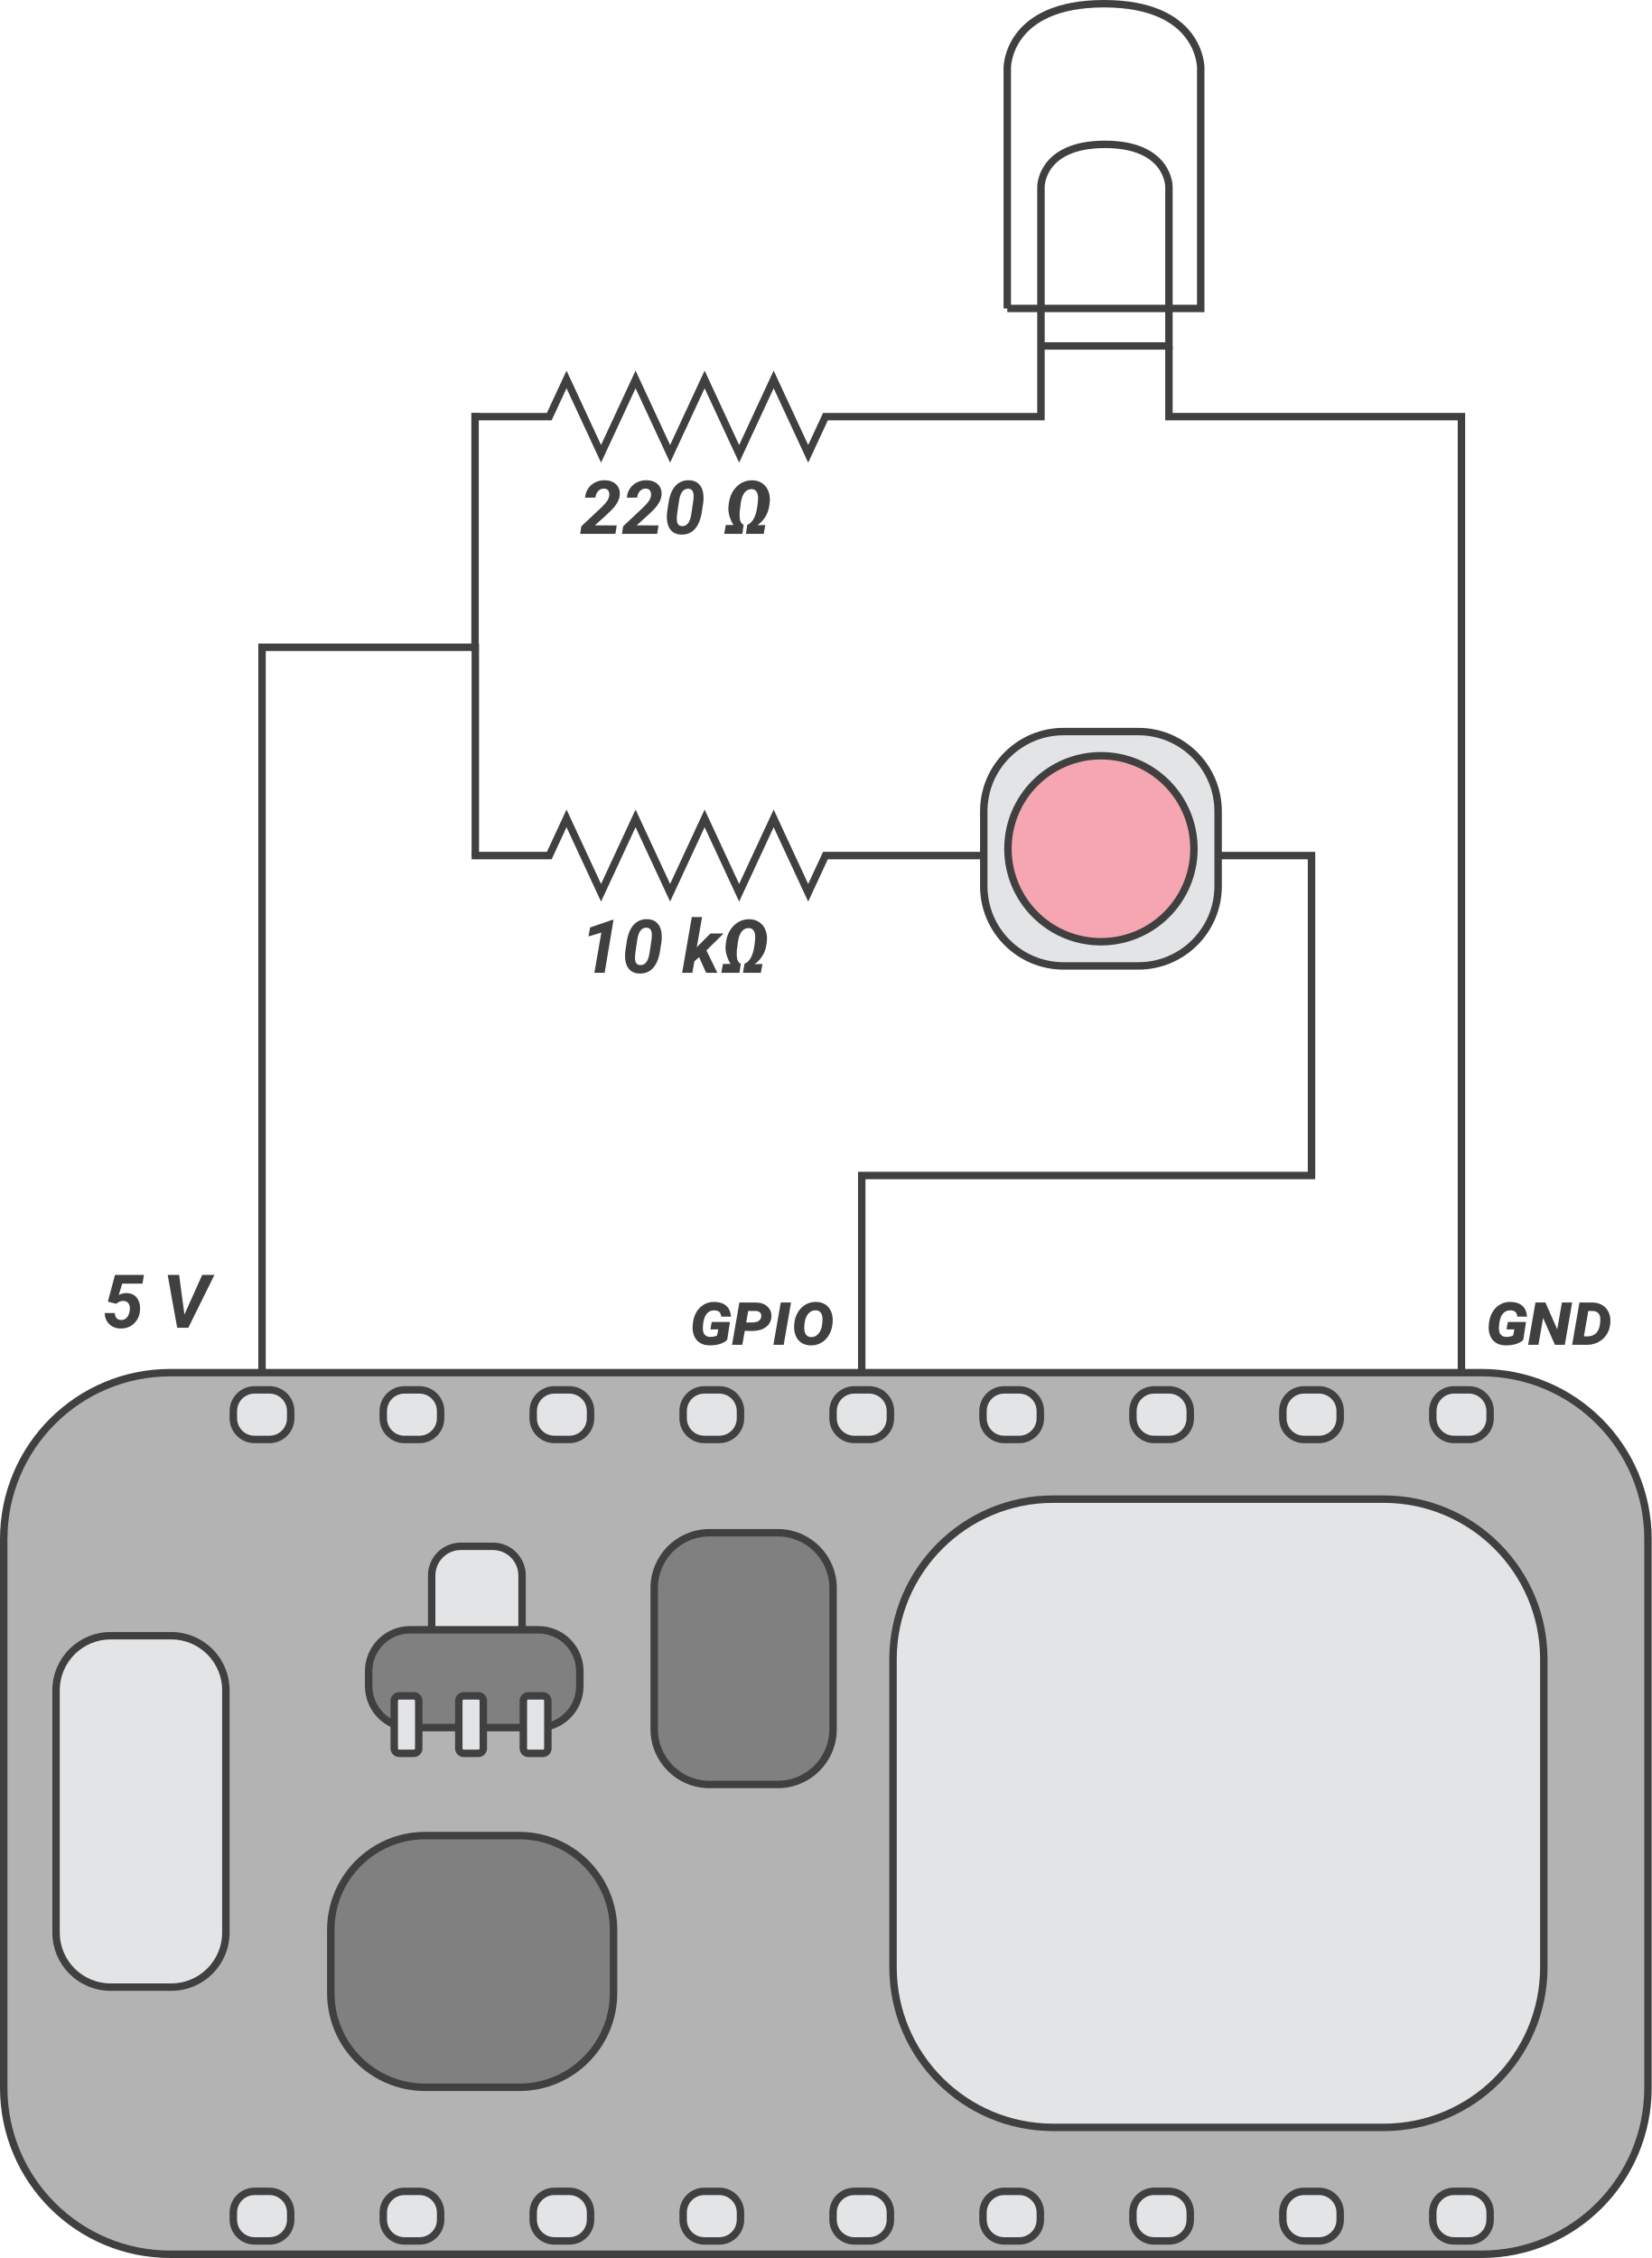
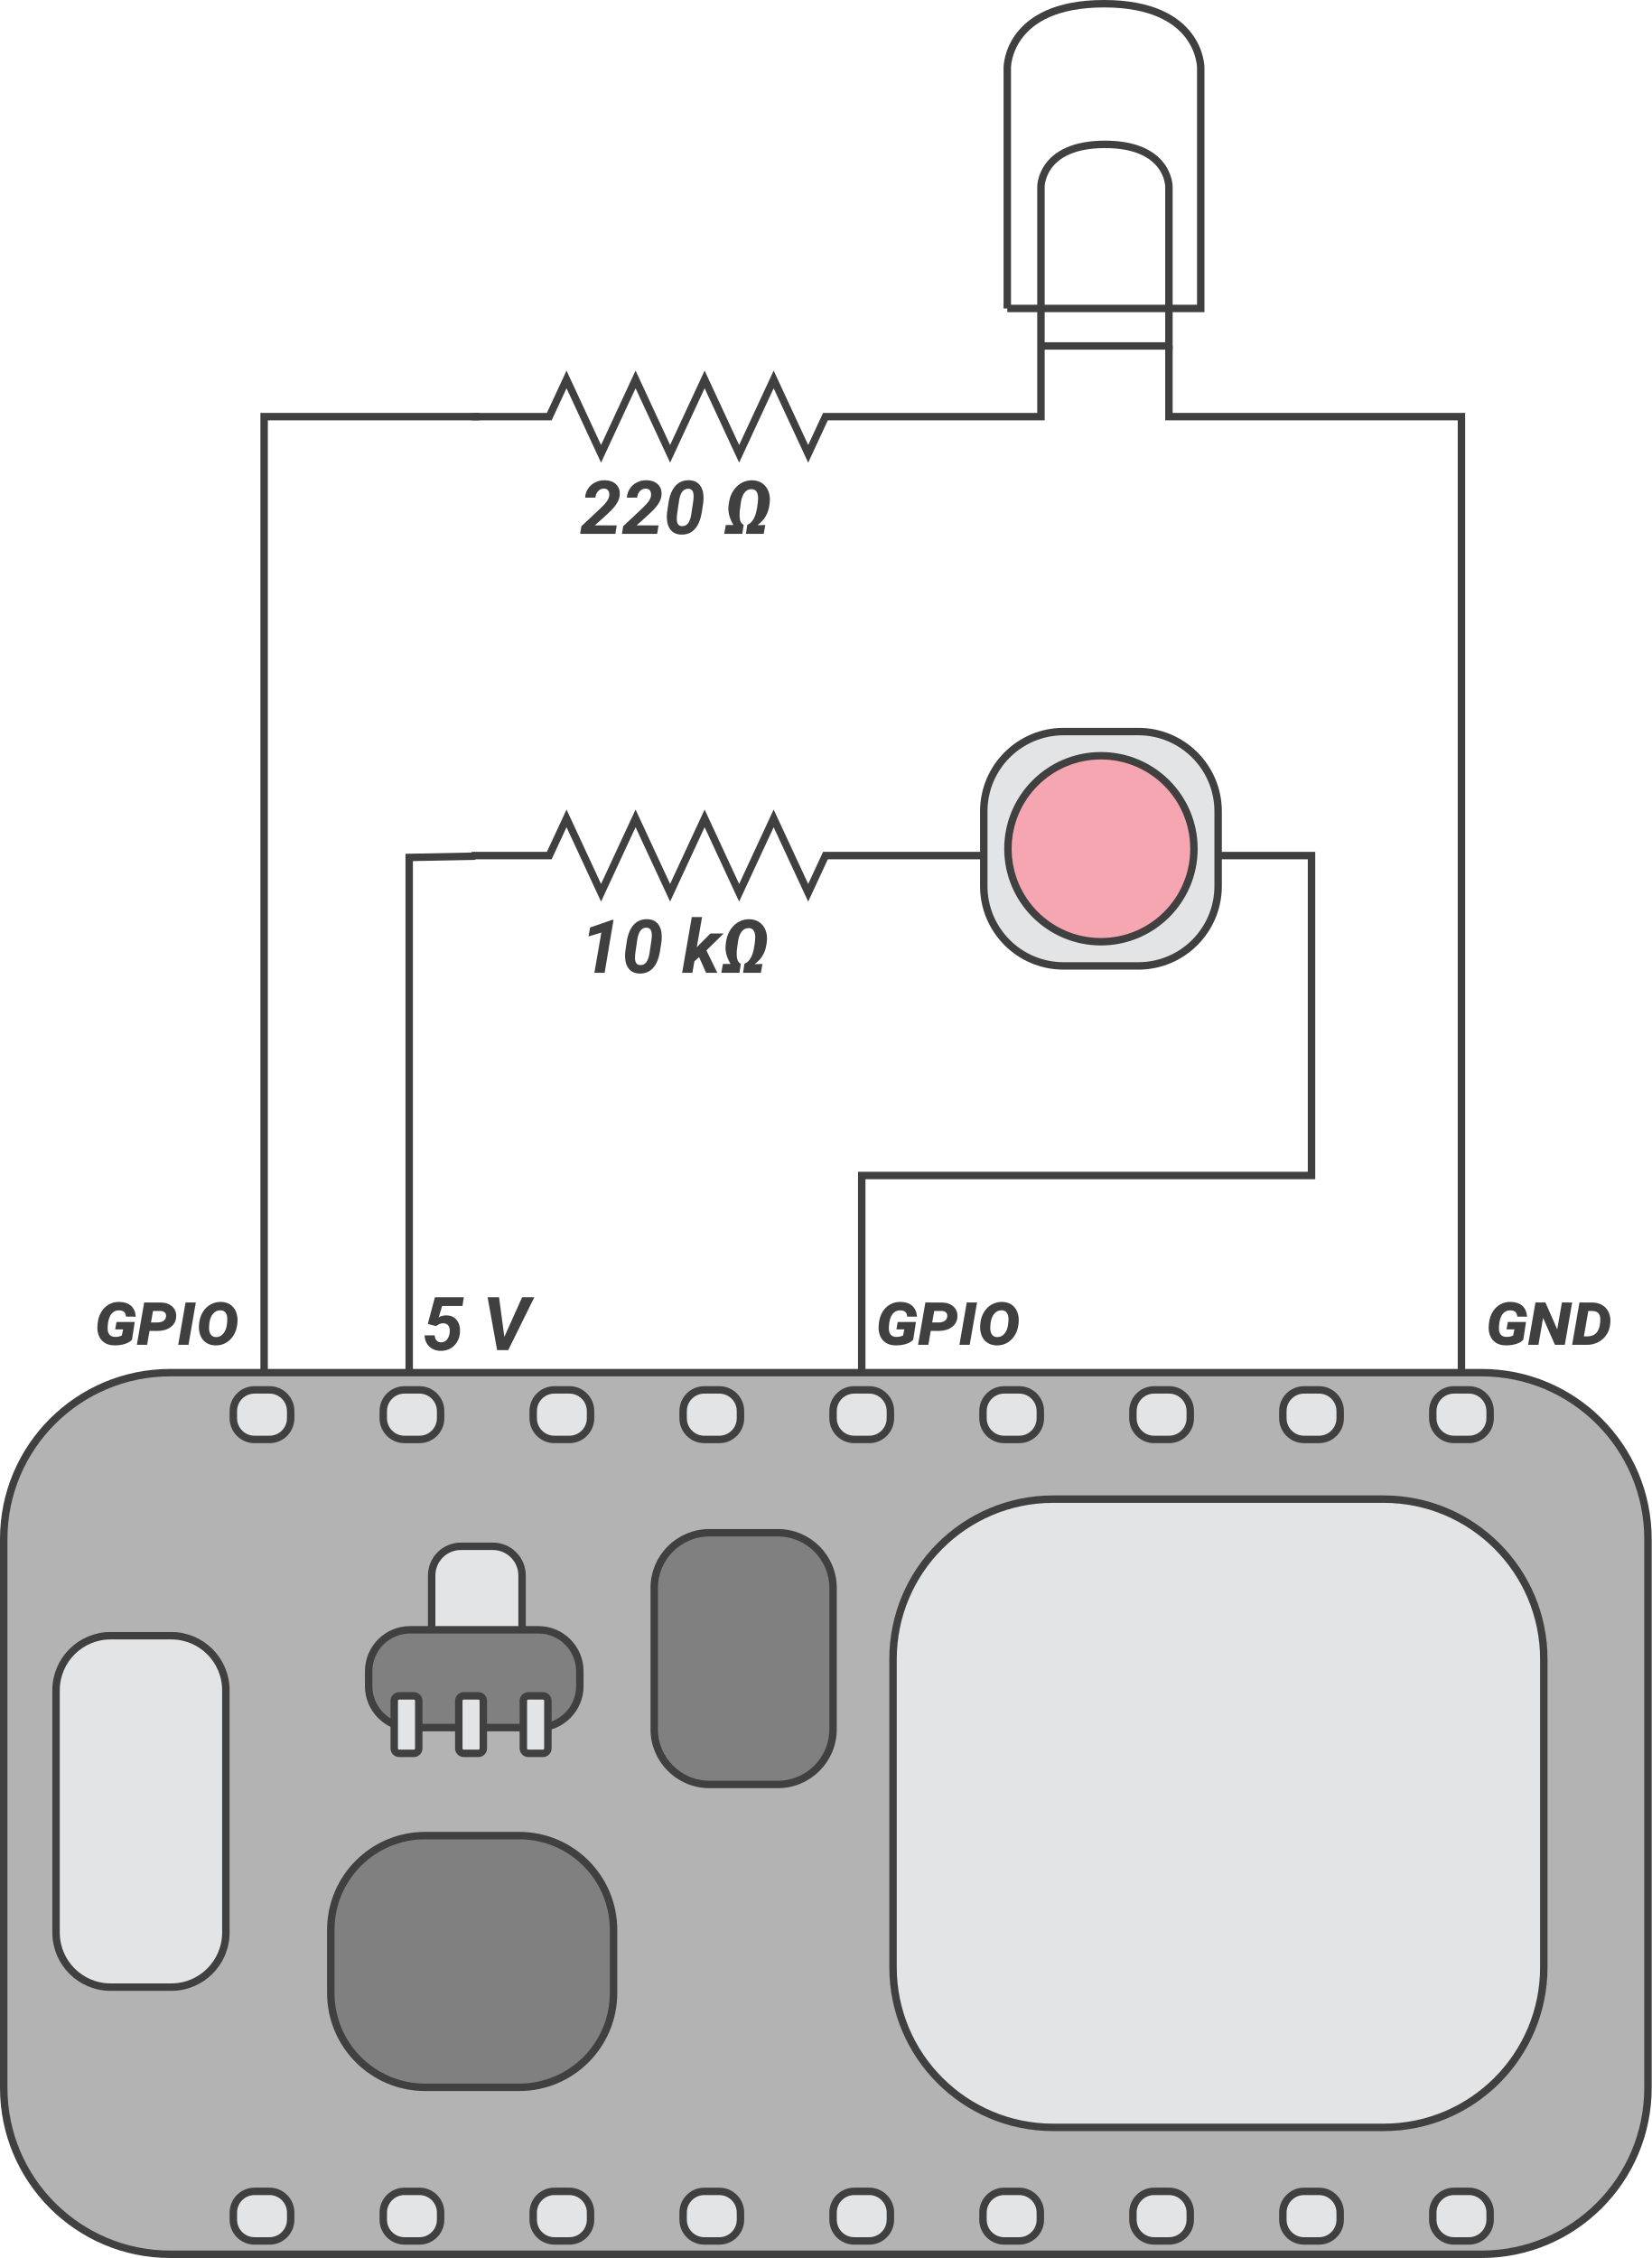
<svg xmlns="http://www.w3.org/2000/svg" id="Layer_2" viewBox="0 0 222 303.5">
  <defs>
    <style>.cls-1,.cls-2,.cls-3,.cls-4,.cls-5{stroke:#404041;stroke-miterlimit:10;}.cls-1,.cls-6{fill:none;}.cls-7{fill:#404041;}.cls-2{fill:#b3b3b3;}.cls-3{fill:#e2e4e6;}.cls-4{fill:gray;}.cls-5{fill:#f6a6b0;}</style>
  </defs>
  <g id="Layer_19">
    <g>
      <g>
        <rect class="cls-2" x="51.75" y="133.25" width="118.5" height="221" rx="22.372" ry="22.372" transform="translate(354.75 132.75) rotate(90)" />
        <rect class="cls-3" x="121.544" y="199.987" width="84.443" height="87.47" rx="21.52" ry="21.52" transform="translate(407.4867 79.9564) rotate(90)" />
        <rect class="cls-3" x="-4.671" y="232.063" width="47.231" height="22.823" rx="7.33" ry="7.33" transform="translate(262.4195 224.5309) rotate(90)" />
        <g>
          <rect class="cls-3" x="31.886" y="186.293" width="6.662" height="7.707" rx="2.85" ry="2.85" transform="translate(225.3634 154.9292) rotate(90)" />
          <rect class="cls-3" x="52.038" y="186.293" width="6.662" height="7.707" rx="2.85" ry="2.85" transform="translate(245.5149 134.7777) rotate(90)" />
          <rect class="cls-3" x="72.189" y="186.293" width="6.662" height="7.707" rx="2.85" ry="2.85" transform="translate(265.6665 114.6262) rotate(90)" />
          <rect class="cls-3" x="92.341" y="186.293" width="6.662" height="7.707" rx="2.85" ry="2.85" transform="translate(285.818 94.4747) rotate(90)" />
          <rect class="cls-3" x="112.492" y="186.293" width="6.662" height="7.707" rx="2.85" ry="2.85" transform="translate(305.9695 74.3232) rotate(90)" />
          <rect class="cls-3" x="132.644" y="186.293" width="6.662" height="7.707" rx="2.85" ry="2.85" transform="translate(326.121 54.1717) rotate(90)" />
          <rect class="cls-3" x="152.795" y="186.293" width="6.662" height="7.707" rx="2.85" ry="2.85" transform="translate(346.2725 34.0201) rotate(90)" />
          <rect class="cls-3" x="172.947" y="186.293" width="6.662" height="7.707" rx="2.85" ry="2.85" transform="translate(366.424 13.8686) rotate(90)" />
          <rect class="cls-3" x="193.098" y="186.293" width="6.662" height="7.707" rx="2.85" ry="2.85" transform="translate(386.5755 -6.2829) rotate(90)" />
        </g>
        <g>
          <rect class="cls-3" x="31.886" y="294.02" width="6.662" height="7.707" rx="2.85" ry="2.85" transform="translate(333.0907 262.6565) rotate(90)" />
          <rect class="cls-3" x="52.038" y="294.02" width="6.662" height="7.707" rx="2.85" ry="2.85" transform="translate(353.2422 242.505) rotate(90)" />
          <rect class="cls-3" x="72.189" y="294.02" width="6.662" height="7.707" rx="2.85" ry="2.85" transform="translate(373.3937 222.3535) rotate(90)" />
          <rect class="cls-3" x="92.341" y="294.02" width="6.662" height="7.707" rx="2.85" ry="2.85" transform="translate(393.5452 202.202) rotate(90)" />
          <rect class="cls-3" x="112.492" y="294.02" width="6.662" height="7.707" rx="2.85" ry="2.85" transform="translate(413.6968 182.0504) rotate(90)" />
          <rect class="cls-3" x="132.644" y="294.02" width="6.662" height="7.707" rx="2.85" ry="2.85" transform="translate(433.8483 161.8989) rotate(90)" />
          <rect class="cls-3" x="152.795" y="294.02" width="6.662" height="7.707" rx="2.85" ry="2.85" transform="translate(453.9998 141.7474) rotate(90)" />
          <rect class="cls-3" x="172.947" y="294.02" width="6.662" height="7.707" rx="2.85" ry="2.85" transform="translate(474.1513 121.5959) rotate(90)" />
          <rect class="cls-3" x="193.098" y="294.02" width="6.662" height="7.707" rx="2.85" ry="2.85" transform="translate(494.3028 101.4444) rotate(90)" />
        </g>
        <g>
          <g>
            <rect class="cls-3" x="52.885" y="212.977" width="22.418" height="12.147" rx="3.919" ry="3.919" transform="translate(-154.9564 283.1437) rotate(-90)" />
            <rect class="cls-4" x="49.55" y="219.064" width="28.383" height="13.142" rx="5.57" ry="5.57" />
          </g>
          <rect class="cls-3" x="50.772" y="230.157" width="7.73" height="3.296" rx=".669" ry=".669" transform="translate(-177.1683 286.4422) rotate(-90)" />
          <rect class="cls-3" x="59.448" y="230.157" width="7.73" height="3.296" rx=".669" ry=".669" transform="translate(-168.492 295.1185) rotate(-90)" />
          <rect class="cls-3" x="68.124" y="230.157" width="7.73" height="3.296" rx=".669" ry=".669" transform="translate(-159.8156 303.7949) rotate(-90)" />
        </g>
        <rect class="cls-4" x="44.462" y="246.724" width="38.003" height="33.833" rx="12.675" ry="12.675" />
        <rect class="cls-4" x="87.932" y="206.018" width="24.037" height="33.833" rx="7.423" ry="7.423" />
      </g>
      <g>
        <rect class="cls-3" x="132.225" y="98.33" width="31.5" height="31.5" rx="10.726" ry="10.726" />
        <circle class="cls-5" cx="147.975" cy="114.08" r="12.5" />
      </g>
      <g>
        <path class="cls-1" d="M63.386,56h10.44l2.32-5,4.64,10,4.64-10,4.64,10,4.64-10,4.64,10,4.64-10,4.64,10,2.32-5h28.966V25.068s0-5.664,8.6-5.664,8.6,5.664,8.6,5.664v21.432h-17.2" pointer-events="all" />
        <path class="cls-1" d="M135.386,41.459V9.061s0-8.561,13-8.561,13,8.561,13,8.561V41.459h-26" />
      </g>
      <polyline class="cls-6" points="71.999 75.83 71.999 101.428 179.386 101.428" />
-       <polyline class="cls-1" points="35.217 184.5 35.217 87 63.886 87 63.886 115.08" />
-       <polyline class="cls-1" points="64.386 56 63.851 56 63.85 87.537" />
+       <polyline class="cls-1" points="55 184.5 55 115.25 63.886 115.08" />
+       <polyline class="cls-1" points="64.386 56 35.5 56 35.5 184.75" />
      <path class="cls-1" d="M63.386,115h10.44l2.32-5,4.64,10,4.64-10,4.64,10,4.64-10,4.64,10,4.64-10,4.64,10,2.32-5h21.175" pointer-events="all" />
      <polyline class="cls-1" points="196.429 184.5 196.429 56 157.113 56 157.113 46.5" />
      <polyline class="cls-1" points="163.725 115 176.278 115 176.278 158 115.823 158 115.823 184.5" />
      <g>
-         <path class="cls-7" d="M14.499,174.953l.957-3.594h3.887l-.185,1.177h-2.729l-.469,1.538c.29-.183,.632-.273,1.025-.273,.608,0,1.08,.216,1.413,.646,.334,.432,.475,1.001,.423,1.707-.039,.469-.177,.891-.413,1.265-.235,.374-.546,.662-.93,.864s-.808,.298-1.27,.288c-.4-.003-.764-.095-1.092-.276-.326-.18-.581-.43-.764-.746-.183-.318-.275-.672-.278-1.062h1.353c.013,.29,.093,.517,.239,.682,.146,.164,.345,.249,.596,.256,.325,.01,.593-.109,.804-.356,.209-.247,.336-.579,.378-.996,.039-.371-.017-.664-.169-.879-.15-.215-.381-.325-.69-.332-.345-.007-.664,.12-.957,.381l-1.128-.288Z" />
-         <path class="cls-7" d="M24.787,176.691l2.393-5.332h1.641l-3.511,7.109h-1.494l-1.279-7.109h1.538l.713,5.332Z" />
+         <path class="cls-7" d="M57.499,177.953l.957-3.594h3.887l-.185,1.177h-2.729l-.469,1.538c.29-.183,.632-.273,1.025-.273,.608,0,1.08,.216,1.413,.646,.334,.432,.475,1.001,.423,1.707-.039,.469-.177,.891-.413,1.265-.235,.374-.546,.662-.93,.864s-.808,.298-1.27,.288c-.4-.003-.764-.095-1.092-.276-.326-.18-.581-.43-.764-.746-.183-.318-.275-.672-.278-1.062h1.353c.013,.29,.093,.517,.239,.682,.146,.164,.345,.249,.596,.256,.325,.01,.593-.109,.804-.356,.209-.247,.336-.579,.378-.996,.039-.371-.017-.664-.169-.879-.15-.215-.381-.325-.69-.332-.345-.007-.664,.12-.957,.381l-1.128-.288Z" />
+         <path class="cls-7" d="M67.787,179.691l2.393-5.332h1.641l-3.511,7.109h-1.494l-1.279-7.109h1.538l.713,5.332Z" />
      </g>
      <g>
        <path class="cls-7" d="M82.715,71.758h-4.736l.161-1.025,2.524-2.368c.518-.485,.861-.879,1.03-1.182s.232-.599,.19-.889c-.068-.403-.301-.61-.698-.62-.312-.007-.574,.102-.783,.327-.211,.225-.338,.519-.384,.884l-1.377,.005c.026-.442,.158-.845,.396-1.206s.555-.643,.949-.842c.397-.201,.823-.299,1.282-.296,.661,.013,1.175,.198,1.543,.557s.53,.835,.488,1.431c-.052,.671-.447,1.37-1.187,2.1l-.703,.669-1.455,1.309,2.939,.01-.181,1.138Z" />
        <path class="cls-7" d="M88.33,71.758h-4.736l.161-1.025,2.524-2.368c.518-.485,.861-.879,1.03-1.182s.232-.599,.19-.889c-.068-.403-.301-.61-.698-.62-.312-.007-.574,.102-.783,.327-.211,.225-.338,.519-.384,.884l-1.377,.005c.026-.442,.158-.845,.396-1.206s.555-.643,.949-.842c.397-.201,.823-.299,1.282-.296,.661,.013,1.175,.198,1.543,.557s.53,.835,.488,1.431c-.052,.671-.447,1.37-1.187,2.1l-.703,.669-1.455,1.309,2.939,.01-.181,1.138Z" />
        <path class="cls-7" d="M91.572,71.856c-.615-.013-1.091-.222-1.426-.625s-.508-.967-.518-1.69c-.003-.241,.01-.481,.039-.723l.2-1.333c.159-.97,.474-1.706,.942-2.207s1.069-.744,1.802-.728c.615,.013,1.092,.221,1.428,.623,.338,.401,.511,.962,.52,1.682,.003,.244-.01,.486-.039,.728l-.205,1.323c-.163,.977-.476,1.717-.94,2.219-.463,.504-1.065,.747-1.804,.731Zm1.655-5.163c0-.646-.228-.981-.684-1.004-.657-.029-1.076,.471-1.255,1.501l-.244,1.647c-.052,.344-.078,.63-.078,.857-.017,.659,.21,1.001,.679,1.023,.661,.042,1.081-.473,1.26-1.545l.259-1.735c.042-.282,.064-.53,.064-.745Z" />
        <path class="cls-7" d="M100.439,70.552c.391-.166,.701-.483,.933-.952s.396-1.184,.493-2.144c.026-.257,.034-.478,.024-.664-.052-.674-.329-1.022-.83-1.045-.381-.019-.7,.124-.96,.433-.258,.307-.433,.761-.521,1.359-.09,.599-.143,1.004-.159,1.213-.017,.211-.021,.416-.015,.618,.013,.612,.197,1.004,.552,1.177l-.185,1.211h-2.437l.22-1.191,1.02-.005c-.388-.647-.608-1.279-.664-1.895-.032-.329,.002-.767,.102-1.313s.301-1.037,.601-1.47,.666-.766,1.102-.999c.434-.232,.908-.342,1.423-.329s.958,.15,1.331,.413c.372,.262,.645,.623,.82,1.084,.174,.46,.229,.962,.163,1.506l-.044,.342c-.146,1.123-.677,2.019-1.592,2.69l1.045-.024-.21,1.191h-2.397l.185-1.206Z" />
      </g>
      <g>
        <path class="cls-7" d="M81.265,130.758h-1.377l.938-5.41-1.728,.522,.215-1.206,2.969-1.025,.181-.005-1.196,7.124Z" />
        <path class="cls-7" d="M85.957,130.856c-.615-.013-1.091-.222-1.426-.625s-.508-.967-.518-1.69c-.003-.241,.01-.481,.039-.723l.2-1.333c.159-.97,.474-1.706,.942-2.207s1.069-.744,1.802-.728c.615,.013,1.092,.221,1.428,.623,.338,.401,.511,.962,.52,1.682,.003,.244-.01,.486-.039,.728l-.205,1.323c-.163,.977-.476,1.717-.94,2.219-.463,.504-1.065,.747-1.804,.731Zm1.655-5.163c0-.646-.228-.981-.684-1.004-.657-.029-1.076,.471-1.255,1.501l-.244,1.647c-.052,.344-.078,.63-.078,.857-.017,.659,.21,1.001,.679,1.023,.661,.042,1.081-.473,1.26-1.545l.259-1.735c.042-.282,.064-.53,.064-.745Z" />
        <path class="cls-7" d="M93.97,128.653l-.64,.557-.269,1.548h-1.377l1.299-7.5h1.382l-.713,4.072,.269-.288,1.567-1.567h1.768l-2.31,2.271,1.47,3.013h-1.509l-.938-2.104Z" />
        <path class="cls-7" d="M100.054,129.552c.391-.166,.701-.483,.933-.952s.396-1.184,.493-2.144c.026-.257,.034-.478,.024-.664-.052-.674-.329-1.022-.83-1.045-.381-.019-.7,.124-.96,.433-.258,.307-.433,.761-.521,1.359-.09,.599-.143,1.004-.159,1.213-.017,.211-.021,.416-.015,.618,.013,.612,.197,1.004,.552,1.177l-.185,1.211h-2.437l.22-1.191,1.02-.005c-.388-.647-.608-1.279-.664-1.895-.032-.329,.002-.767,.102-1.313s.301-1.037,.601-1.47,.666-.766,1.102-.999c.434-.232,.908-.342,1.423-.329s.958,.15,1.331,.413c.372,.262,.645,.623,.82,1.084,.174,.46,.229,.962,.163,1.506l-.044,.342c-.146,1.123-.677,2.019-1.592,2.69l1.045-.024-.21,1.191h-2.397l.185-1.206Z" />
      </g>
      <g>
        <path class="cls-7" d="M204.742,180.074c-.218,.244-.538,.434-.959,.568-.422,.136-.909,.198-1.463,.189-.498-.007-.925-.127-1.279-.361s-.613-.56-.773-.977c-.162-.417-.215-.892-.159-1.426l.029-.298c.068-.544,.233-1.029,.495-1.457,.263-.429,.604-.759,1.023-.992,.42-.232,.884-.342,1.392-.329,.654,.013,1.171,.183,1.55,.511,.38,.326,.597,.817,.652,1.472l-1.313-.005c-.026-.281-.11-.489-.251-.624-.143-.134-.357-.206-.647-.216-.452-.019-.817,.153-1.094,.519-.276,.365-.435,.921-.474,1.665v.341c.01,.325,.099,.579,.266,.761,.168,.183,.406,.275,.716,.278,.342,.013,.649-.051,.923-.19l.171-.815h-1.065l.181-1.001h2.446l-.366,2.388Z" />
        <path class="cls-7" d="M210.323,180.758h-1.328l-1.592-3.608-.625,3.608h-1.387l.986-5.689h1.338l1.587,3.613,.63-3.613h1.377l-.986,5.689Z" />
        <path class="cls-7" d="M211.305,180.758l.986-5.689,1.802,.005c.495,.013,.929,.136,1.301,.369,.373,.232,.65,.556,.833,.969s.252,.874,.21,1.382l-.019,.225c-.059,.52-.227,.988-.506,1.401-.277,.413-.641,.738-1.088,.975-.448,.235-.931,.356-1.448,.363h-2.07Zm2.173-4.551l-.591,3.413,.44,.005c.935,0,1.496-.48,1.685-1.44,.068-.352,.095-.682,.078-.991-.046-.628-.386-.955-1.02-.981l-.591-.005Z" />
      </g>
      <g>
-         <path class="cls-7" d="M97.742,180.074c-.218,.244-.538,.434-.959,.568-.422,.136-.909,.198-1.463,.189-.498-.007-.925-.127-1.279-.361s-.613-.56-.773-.977c-.162-.417-.215-.892-.159-1.426l.029-.298c.068-.544,.233-1.029,.495-1.457,.263-.429,.604-.759,1.023-.992,.42-.232,.884-.342,1.392-.329,.654,.013,1.171,.183,1.55,.511,.38,.326,.597,.817,.652,1.472l-1.313-.005c-.026-.281-.11-.489-.251-.624-.143-.134-.357-.206-.647-.216-.452-.019-.817,.153-1.094,.519-.276,.365-.435,.921-.474,1.665v.341c.01,.325,.099,.579,.266,.761,.168,.183,.406,.275,.716,.278,.342,.013,.649-.051,.923-.19l.171-.815h-1.065l.181-1.001h2.446l-.366,2.388Z" />
-         <path class="cls-7" d="M100.101,178.888l-.327,1.87h-1.382l.986-5.689,2.271,.005c.632,.013,1.137,.197,1.516,.555,.38,.355,.552,.815,.516,1.374-.032,.569-.28,1.027-.742,1.372s-1.053,.518-1.772,.518l-1.065-.005Zm.195-1.138l.898,.005c.319-.01,.575-.079,.769-.208,.194-.129,.309-.307,.345-.531,.042-.245-.002-.438-.132-.576s-.315-.215-.552-.228l-1.06-.005-.269,1.543Z" />
-         <path class="cls-7" d="M105.335,180.758h-1.382l.986-5.689h1.382l-.986,5.689Z" />
-         <path class="cls-7" d="M108.939,180.836c-.495-.013-.916-.14-1.262-.381-.348-.241-.601-.573-.76-.996s-.215-.895-.166-1.416l.019-.225c.059-.537,.223-1.027,.493-1.47s.62-.783,1.05-1.02,.901-.35,1.416-.337c.485,.013,.9,.14,1.248,.378,.346,.24,.6,.571,.762,.994,.16,.423,.219,.894,.173,1.411l-.019,.181c-.098,.876-.421,1.58-.97,2.111-.548,.533-1.21,.789-1.984,.769Zm1.611-3.613c-.013-.342-.095-.607-.244-.799-.149-.19-.363-.292-.64-.305-.4-.017-.735,.128-1.006,.432-.271,.305-.442,.726-.518,1.263-.029,.271-.044,.467-.044,.591-.01,.403,.06,.721,.21,.949,.149,.231,.381,.352,.693,.364,.391,.017,.722-.132,.993-.444,.273-.312,.442-.739,.511-1.279,.036-.332,.051-.589,.044-.771Z" />
+         <path class="cls-7" d="M122.742,180.074c-.218,.244-.538,.434-.959,.568-.422,.136-.909,.198-1.463,.189-.498-.007-.925-.127-1.279-.361s-.613-.56-.773-.977c-.162-.417-.215-.892-.159-1.426l.029-.298c.068-.544,.233-1.029,.495-1.457,.263-.429,.604-.759,1.023-.992,.42-.232,.884-.342,1.392-.329,.654,.013,1.171,.183,1.55,.511,.38,.326,.597,.817,.652,1.472l-1.313-.005c-.026-.281-.11-.489-.251-.624-.143-.134-.357-.206-.647-.216-.452-.019-.817,.153-1.094,.519-.276,.365-.435,.921-.474,1.665v.341c.01,.325,.099,.579,.266,.761,.168,.183,.406,.275,.716,.278,.342,.013,.649-.051,.923-.19l.171-.815h-1.065l.181-1.001h2.446l-.366,2.388Z" />
+         <path class="cls-7" d="M125.101,178.888l-.327,1.87h-1.382l.986-5.689,2.271,.005c.632,.013,1.137,.197,1.516,.555,.38,.355,.552,.815,.516,1.374-.032,.569-.28,1.027-.742,1.372s-1.053,.518-1.772,.518l-1.065-.005Zm.195-1.138l.898,.005c.319-.01,.575-.079,.769-.208,.194-.129,.309-.307,.345-.531,.042-.245-.002-.438-.132-.576s-.315-.215-.552-.228l-1.06-.005-.269,1.543Z" />
+         <path class="cls-7" d="M130.335,180.758h-1.382l.986-5.689h1.382l-.986,5.689Z" />
+         <path class="cls-7" d="M133.939,180.836c-.495-.013-.916-.14-1.262-.381-.348-.241-.601-.573-.76-.996s-.215-.895-.166-1.416l.019-.225c.059-.537,.223-1.027,.493-1.47s.62-.783,1.05-1.02,.901-.35,1.416-.337c.485,.013,.9,.14,1.248,.378,.346,.24,.6,.571,.762,.994,.16,.423,.219,.894,.173,1.411l-.019,.181c-.098,.876-.421,1.58-.97,2.111-.548,.533-1.21,.789-1.984,.769Zm1.611-3.613c-.013-.342-.095-.607-.244-.799-.149-.19-.363-.292-.64-.305-.4-.017-.735,.128-1.006,.432-.271,.305-.442,.726-.518,1.263-.029,.271-.044,.467-.044,.591-.01,.403,.06,.721,.21,.949,.149,.231,.381,.352,.693,.364,.391,.017,.722-.132,.993-.444,.273-.312,.442-.739,.511-1.279,.036-.332,.051-.589,.044-.771Z" />
+       </g>
+       <g>
+         <path class="cls-7" d="M17.742,180.074c-.218,.244-.538,.434-.959,.568-.422,.136-.909,.198-1.463,.189-.498-.007-.925-.127-1.279-.361s-.613-.56-.773-.977c-.162-.417-.215-.892-.159-1.426l.029-.298c.068-.544,.233-1.029,.495-1.457,.263-.429,.604-.759,1.023-.992,.42-.232,.884-.342,1.392-.329,.654,.013,1.171,.183,1.55,.511,.38,.326,.597,.817,.652,1.472l-1.313-.005c-.026-.281-.11-.489-.251-.624-.143-.134-.357-.206-.647-.216-.452-.019-.817,.153-1.094,.519-.276,.365-.435,.921-.474,1.665v.341c.01,.325,.099,.579,.266,.761,.168,.183,.406,.275,.716,.278,.342,.013,.649-.051,.923-.19l.171-.815h-1.065l.181-1.001h2.446l-.366,2.388Z" />
+         <path class="cls-7" d="M20.101,178.888l-.327,1.87h-1.382l.986-5.689,2.271,.005c.632,.013,1.137,.197,1.516,.555,.38,.355,.552,.815,.516,1.374-.032,.569-.28,1.027-.742,1.372s-1.053,.518-1.772,.518l-1.065-.005Zm.195-1.138l.898,.005c.319-.01,.575-.079,.769-.208,.194-.129,.309-.307,.345-.531,.042-.245-.002-.438-.132-.576s-.315-.215-.552-.228l-1.06-.005-.269,1.543Z" />
+         <path class="cls-7" d="M25.335,180.758h-1.382l.986-5.689h1.382l-.986,5.689Z" />
+         <path class="cls-7" d="M28.939,180.836c-.495-.013-.916-.14-1.262-.381-.348-.241-.601-.573-.76-.996s-.215-.895-.166-1.416l.019-.225c.059-.537,.223-1.027,.493-1.47s.62-.783,1.05-1.02,.901-.35,1.416-.337c.485,.013,.9,.14,1.248,.378,.346,.24,.6,.571,.762,.994,.16,.423,.219,.894,.173,1.411l-.019,.181c-.098,.876-.421,1.58-.97,2.111-.548,.533-1.21,.789-1.984,.769Zm1.611-3.613c-.013-.342-.095-.607-.244-.799-.149-.19-.363-.292-.64-.305-.4-.017-.735,.128-1.006,.432-.271,.305-.442,.726-.518,1.263-.029,.271-.044,.467-.044,.591-.01,.403,.06,.721,.21,.949,.149,.231,.381,.352,.693,.364,.391,.017,.722-.132,.993-.444,.273-.312,.442-.739,.511-1.279,.036-.332,.051-.589,.044-.771Z" />
      </g>
    </g>
  </g>
</svg>
